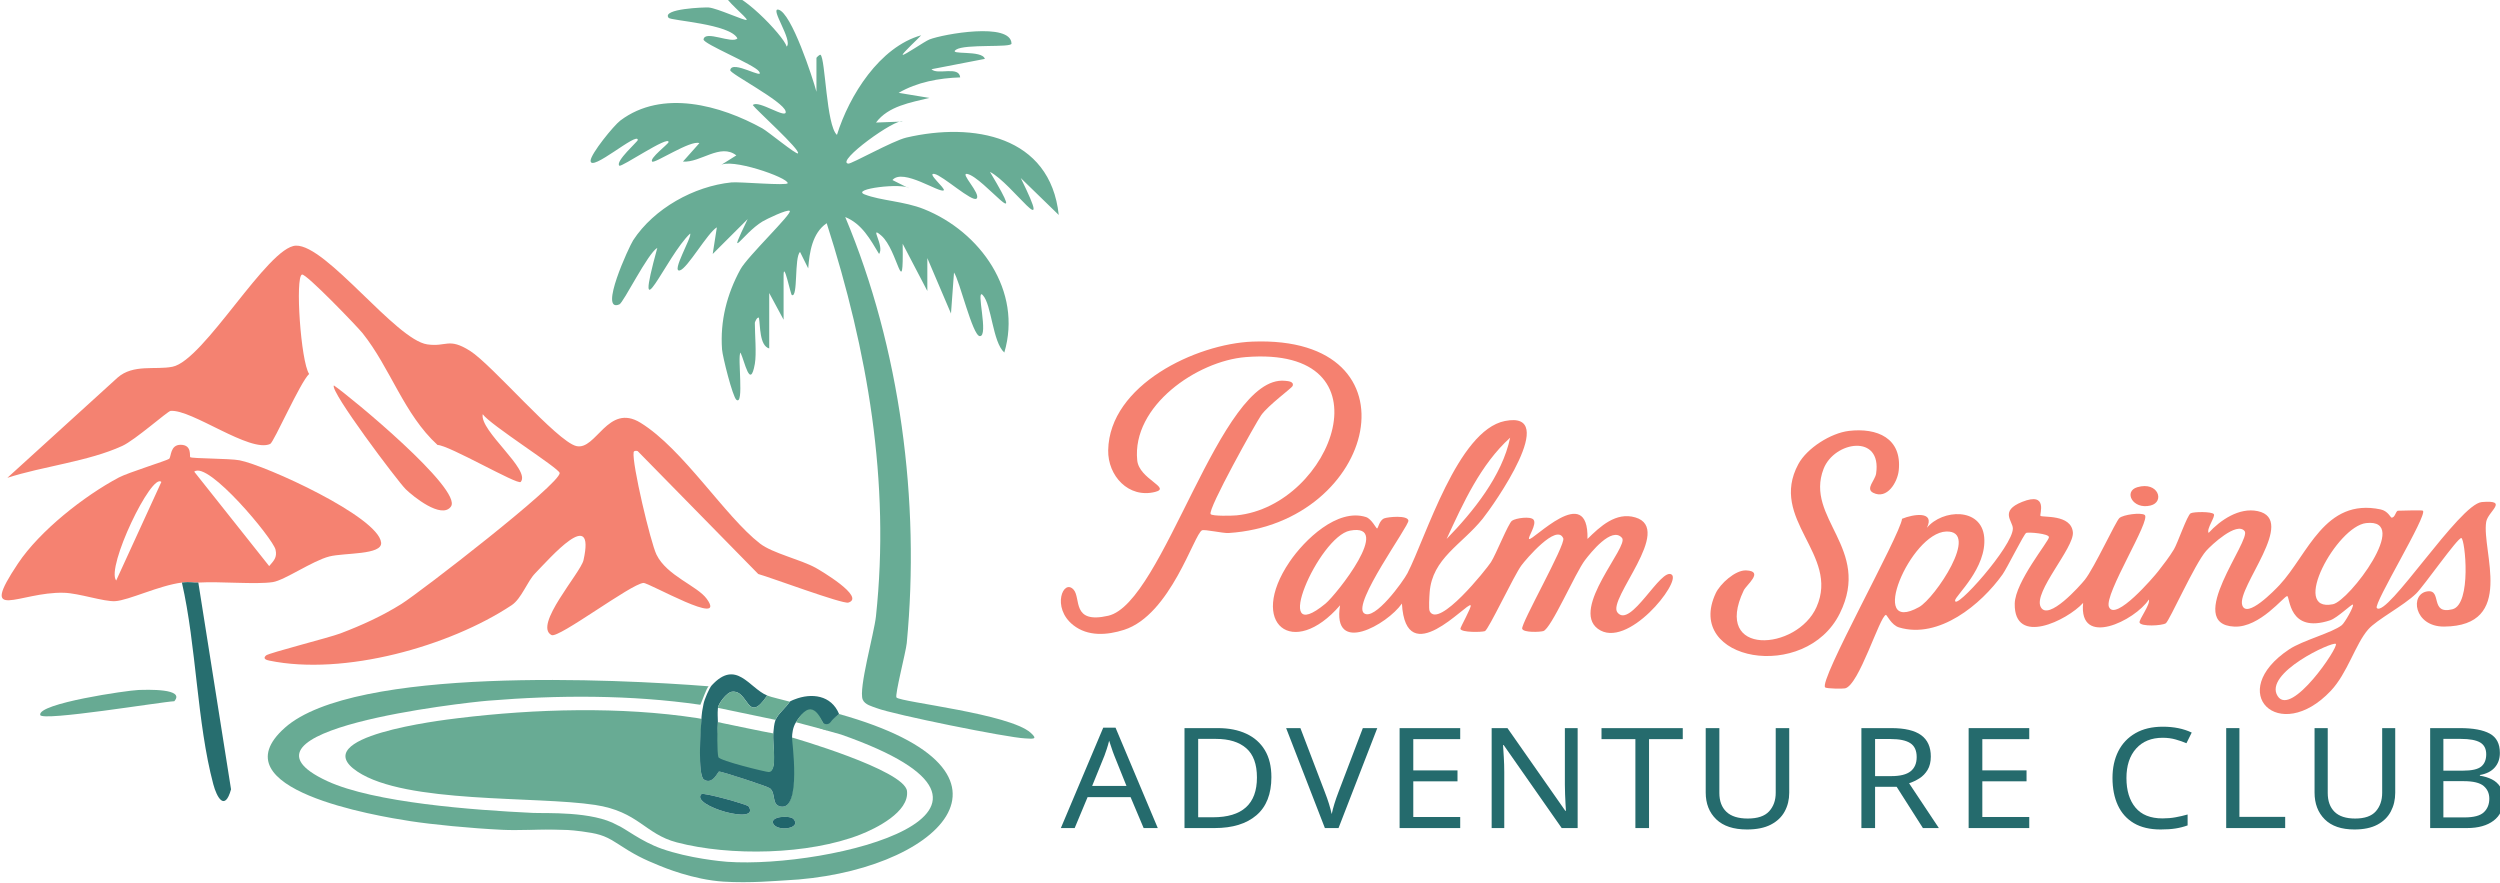
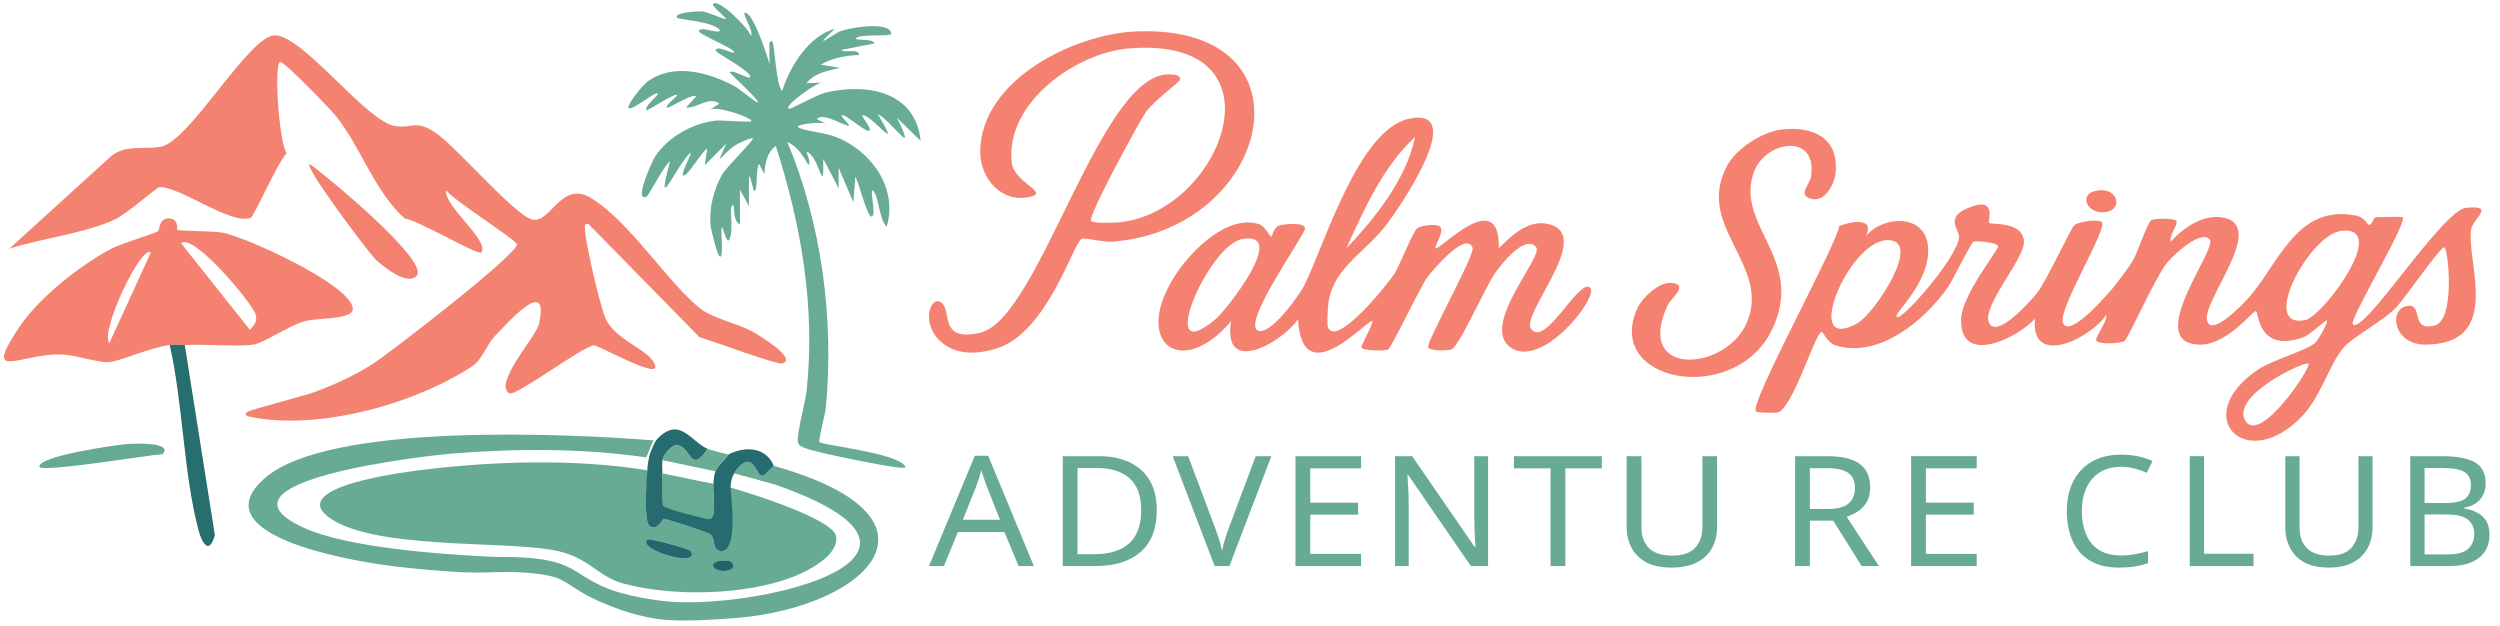
- <svg xmlns="http://www.w3.org/2000/svg" id="Layer_1" data-name="Layer 1" viewBox="0 0 1217.415 429.603">
+ <svg xmlns="http://www.w3.org/2000/svg" id="Layer_1" data-name="Layer 1" viewBox="0 0 1751.736 438.25">
  <defs>
    <style>
      .cls-1 {
        fill: #266b6f;
      }

      .cls-2 {
        fill: #68aa94;
      }

      .cls-3 {
+         font-family: ArnoPro-Caption, 'Arno Pro';
+         font-size: 107.825px;
+       }
+ 
+       .cls-3, .cls-4 {
+         fill: #68ab94;
+       }
+ 
+       .cls-5 {
        fill: #20656b;
      }

-       .cls-4 {
+       .cls-6 {
        fill: #f58271;
      }

-       .cls-5 {
+       .cls-7 {
        fill: #22676d;
      }

-       .cls-6 {
+       .cls-8 {
        fill: #f48170;
      }

-       .cls-7 {
+       .cls-9 {
        fill: #276e6f;
      }

-       .cls-8 {
+       .cls-10 {
        fill: #f58170;
      }

-       .cls-9 {
+       .cls-11 {
        fill: #69ac94;
      }

-       .cls-10 {
+       .cls-12 {
        fill: #6bad94;
      }

-       .cls-11 {
+       .cls-13 {
        fill: #f57e6c;
-       }
- 
-       .cls-12 {
-         fill: #256b6d;
-         font-family: ArnoPro-Caption, 'Arno Pro';
-         font-size: 68.179px;
-       }
- 
-       .cls-13 {
-         fill: #68ab94;
      }

      .cls-14 {
        fill: #68ac95;
      }

      .cls-15 {
        letter-spacing: .061em;
      }

      .cls-16 {
        letter-spacing: .06em;
      }

      .cls-17 {
        letter-spacing: .023em;
      }

      .cls-18 {
        letter-spacing: .05em;
      }

      .cls-19 {
        letter-spacing: .05em;
      }

      .cls-20 {
        letter-spacing: .05em;
      }

      .cls-21 {
        letter-spacing: .04em;
      }

      .cls-22 {
        fill: #f48271;
      }

      .cls-23 {
        letter-spacing: .035em;
      }

      .cls-24 {
        fill: #6aad94;
      }

      .cls-25 {
        fill: #67aa93;
      }
    </style>
  </defs>
-   <path class="cls-14" d="M367.581,177.191c-2.272,12.823-4.942-1.322-6.988-5.494-1.597,1.891,1.908,26.076-1.994,22.988-1.837-1.454-6.741-21.051-6.988-24.525-.988-13.871,2.353-26.921,8.95-38.989,3.46-6.328,25.432-27.255,24.019-28.468-1.113-.956-11.468,4.05-13.312,5.175-9.813,5.985-17.845,20.957-7.181-1.18l-17.023,16.983,2.023-12.984c-4.535,2.657-14.344,20.064-18.023,20.984-4.414,1.103,6.017-16.264,5.029-17.965-11.5,10.724-28.241,51.597-16.006,6.981-4.665,2.657-16.455,26.677-18.474,27.529-10.239,4.323,4.736-28.196,6.742-31.262,10.095-15.43,29.596-26.286,47.859-28.141,3.771-.383,27.271,1.738,27.361.373.181-2.747-28.27-12.647-32.993-8.517l7.99-5.004c-7.783-6.126-17.537,3.687-25.991,3.003l7.994-8.975c-4.25-1.668-21.816,10.106-22.987,8.981-1.556-1.495,7.957-8.59,7.988-9.5.114-3.431-23.027,12.452-23.988,11.5-2.103-2.084,8.968-11.73,8.988-12.5.113-4.43-23.155,16.115-22.976,10.03.097-3.302,11.246-17.078,14.488-19.518,20.446-15.389,48.841-7.415,69.161,3.826,2.647,1.465,16.568,12.912,17.32,12.167,1.521-1.506-20.449-21.265-21.982-23.505,2.575-2.855,16.972,7.39,15.984,3.023-1.11-4.902-27.177-18.351-26.965-20.017.685-5.385,17.343,5.211,13.964.523-2.389-3.315-27.272-13.411-26.964-15.523.684-4.687,13.98,2.356,16.487-.506-3.584-7.076-32.413-8.617-33.506-10.002-3.515-4.453,17.69-5.194,19.536-5.031,4.3.38,17.749,6.69,18.458,6.027.795-.743-11.618-10.547-9.993-11.981,4.793-4.23,27.994,19.527,29.5,24.988,3.098-2.972-8.356-18.952-4.023-17.983,6.344,1.418,16.746,33.347,18.517,39.989v-16.5c0-.185,1.606-1.778,1.987-1.498,2.368,1.739,2.79,34.445,8,38.997,5.988-19.258,20.804-42.837,41.007-48.504-.802,1.045-9.486,9.001-8.993,9.494.531.531,10.657-6.537,13.023-7.464,6.658-2.611,39.667-8.542,39.965,1.994.061,2.159-22.622.064-26.998,2.973-4.25,2.826,12.828-.041,14.006,4.494l-25.988,5.031c2.93,3.017,13.438-1.83,13.985,3.978-10.36.352-20.945,2.287-29.97,7.531l14.975,2.461c-9.16,2.286-19.961,3.933-25.998,12.001l12.994-.494c-3.141-1.917-32.884,19.549-26.502,20.498,1.534.228,21.678-11.148,28.309-12.691,32.456-7.553,70.054-.997,74.192,37.693l-18.5-17.988c16.657,33.922-4.063,2.559-15-3,19.828,33.188-2.965,2.74-11.015,1.009-3.994-.859,6.777,9.693,4.515,11.979-2.007,2.028-16.513-11.215-20.517-11.977-4.133-.787,5.528,7.142,4.523,7.971-1.913,1.578-19.941-11.008-24.991-5.003l7.99,4.003c-2.877-2.719-28.577.256-21.514,3.008,7.873,3.068,19.192,3.275,28.871,7.148,27.458,10.987,48.029,39.889,39.125,69.845-5.761-5.192-6.106-23.299-10.498-27.985-3.597-3.838,3.117,20.308-1.466,19.985-3.513-.247-9.792-27.052-12.533-30.98l-1.467,19.98-11.517-26.989v16l-12.016-22.99c.431,29.28-2.213,3.085-10.462-4.031-6.119-5.278,1.774,5.038-1.016,9.015-4.289-7.098-8.339-14.697-16.493-17.994,26.798,63.821,36.564,138.548,29.963,207.475-.41,4.285-5.97,25.606-4.977,26.519,2.493,2.292,54.955,7.854,65.342,17.166,3.856,3.457.787,2.874-2.72,2.722-8.765-.378-64.137-11.608-72.272-14.731-2.242-.861-5.756-1.615-6.82-4.174-2.135-5.137,5.554-32.173,6.446-40.503,7.024-65.59-4.077-129.361-23.987-191.474-7.04,4.807-8.392,14.167-9,21.993l-3.972-7.985c-2.888,2.537-.903,22.494-4.001,20.988-.615-.299-4.015-17.177-4.015-9.497v21.5l-7-13v27c-4.83-1.381-4.296-11.173-5.012-14.994-1.017-.416-1.988,2.291-1.988,2.494,0,5.56.869,15.094,0,20Z" />
-   <path class="cls-22" d="M310.558,219.702c-.386-.221-1.849-.352-1.992.501-.901,5.389,8.272,44.055,11.121,49.881,5.064,10.357,19.865,15.171,24.473,21.526,10.311,14.219-28.308-7.952-30.835-7.737-6.167.523-41.281,27.128-44.734,25.386-9.056-4.567,14.188-30.326,15.561-36.496,5.929-26.648-16.274-1.023-23.561,6.44-3.872,3.966-6.62,12.313-11.47,15.53-30.198,20.03-81.626,34.487-118.037,26.952-1.256-.26-3.376-.89-1.523-2.511,1.423-1.245,30.697-8.626,36.258-10.743,10.304-3.922,20.319-8.465,29.672-14.328,9.133-5.725,77.741-58.749,77.035-63.795-.327-2.334-33.99-23.513-37.455-28.61-1.615,8.108,23.563,27.08,18.5,32.987-1.442,1.682-35.13-18.023-40.497-17.99-16.407-15.004-22.952-37.466-36.533-54.467-2.504-3.134-27.505-29.116-29.47-28.53-3.416,1.019-.599,42.493,3.472,48.407-4.246,3.814-17.192,33.262-18.962,34.079-9.784,4.517-38.275-17.004-48.518-16.087-1.447.129-17.154,14.135-23.523,17.055-16.559,7.592-38.414,9.833-55.955,15.532l53.68-48.807c7.636-6.691,18.361-3.625,26.715-5.285,15.377-3.055,46.421-58.545,60.129-58.97,14.847-.461,48.637,45.872,63.951,48.079,9.46,1.364,10.28-3.488,20.844,3.164,10.692,6.733,42.304,44.096,51.732,46.347,9.68,2.31,15.324-21.151,31.267-11.347,20.806,12.795,41.087,45.594,58.181,58.82,6.132,4.744,19.621,7.7,27.161,11.839,1.767.97,24.461,14.25,15.876,16.919-2.731.849-38.109-12.341-43.878-13.917l-58.687-59.824Z" />
-   <path class="cls-8" d="M1179.876,248.7c2.4,2.064-24.26,45.488-22.449,47.383,4.862,5.087,40.242-50.668,51.105-51.595,13.479-1.15,2.974,4.534,2.157,9.67-2.265,14.23,14.559,50.727-20.514,50.964-14.692.099-16.841-16.034-8.03-17.159,7.193-.919.954,11.471,12.06,8.744,9.535-2.341,6.203-34.322,4.383-34.698-1.707-.353-18.283,23.426-22.01,27.046-6.18,6.003-19.168,12.68-23.321,17.42-6.256,7.14-10.119,21.362-18.262,29.963-25.102,26.514-51.659.693-20.234-20.234,6.588-4.387,21.047-8.086,25.633-11.783,1.419-1.144,6.056-9.247,5.381-9.99-.452-.498-7.552,6.474-11.066,7.632-20.426,6.728-19.514-11.725-20.93-11.784-1.51-.063-13.267,15.409-25.705,14.862-24.891-1.095,8.422-42.233,4.983-46.515-3.837-4.778-16.205,6.777-18.746,9.645-5.49,6.196-17.932,34.158-19.632,35.244-1.904,1.218-12.079,1.724-12.782-.341-.454-1.335,5.392-8.837,4.533-11.233-6.731,10.301-34.302,23.758-32.019,1.665-7.793,8.531-33.658,21.241-33.303.381.182-10.699,16.755-30.54,16.664-32.417-.084-1.756-9.955-2.491-11.051-2.085s-9.305,17.094-11.544,20.237c-10.457,14.676-30.994,31.633-50.431,25.805-3.695-1.108-5.929-6.196-6.36-6.103-3.063.661-13.099,34.378-19.921,35.787-1.295.268-8.756.143-9.623-.432-3.759-2.497,36.619-74.336,37.393-82.152,5.468-2.265,16.189-3.946,12.096,4.383,7.624-9.131,26.564-9.972,27.904,4.54,1.386,15.014-14.02,28.551-14.175,30.807-.385,5.591,28.342-26.561,28.132-35.084-.089-3.591-6.556-8.459,4.542-12.887,12.8-5.108,8.366,6.226,8.895,6.802.85.925,14.937-.947,15.791,7.991.726,7.598-19.344,29.069-15.676,36.374,3.612,7.194,19.214-10.363,21.481-13.199,4.659-5.83,15.096-28.583,16.869-30.105,1.919-1.648,10.377-2.795,12.285-1.502,3.366,2.28-19.935,38.787-17.399,44.791,3.091,7.317,21.781-14.508,23.988-17.35,2.696-3.471,5.363-6.869,7.65-10.642,1.813-2.99,6.47-16.716,8.176-17.599,1.495-.775,10.187-.899,11.248.409.943,1.163-3.697,7.196-2.522,9.149,5.684-6.247,14.915-12.528,23.921-10.601,19.33,4.137-10.196,37.059-7.56,45.741,2.115,6.965,15.915-7.333,18.171-9.755,13.838-14.851,21.915-42.6,49.247-36.819,3.448.729,4.88,3.913,5.204,3.962,1.907.291,2.039-3.333,3.315-3.333,1.664,0,11.599-.393,12.056,0ZM1152.238,254.723c-14.272,1.589-37.257,43.735-16.194,39.52,7.931-1.587,38.387-41.991,16.194-39.52ZM947.716,258.834c-17.449.65-38.627,50.931-13.182,36.782,7.688-4.275,29.976-37.407,13.182-36.782ZM1137.471,313.564c-1.524-1.38-35.419,14.245-28.333,25.406,6.643,10.463,29.883-24.002,28.333-25.406Z" />
-   <path class="cls-13" d="M339.581,349.691c1.909.276,2.454.445,2.064.536.008.268.017-.127-.041,1.05-.188,3.86-1.953,26.157,1.115,28.271,4.169,2.871,6.891-3.787,7.345-3.843,1.298-.158,23.87,7.286,24.862,8.139,3.052,2.625.637,7.942,5.188,8.884,10.325,2.139,4.555-32.543,5.385-33.651,0,0,54.975,15.858,56.173,26.106s-15.245,18.306-22.833,21.267c-25.12,9.804-63.335,10.59-89.28,3.76-15.591-4.104-18.579-15.003-39.761-18.239-28.842-4.406-92.166-.469-115.76-16.24-25.496-17.042,40.571-24.978,49.071-26.012,37.593-4.57,79.135-5.75,116.47-.03ZM364.568,392.713c-.635-1.004-22.032-6.933-22.982-6.015-5.758,5.562,28.993,15.514,22.982,6.015ZM386.423,398.845c-1.674-1.927-11.792-1.386-9.837,2.342,2.03,3.87,13.947,2.389,9.837-2.342Z" />
-   <path class="cls-8" d="M744.609,262.451c1.395,1.477,29.1-28.259,28.442,0,6.134-6.055,13.852-13.279,23.286-10.492,18.973,5.606-13.689,39.803-8.727,46.251,6.398,8.315,21.291-22.291,26.467-18.378,4.716,3.566-21.758,36.867-35.978,26.368-13.339-9.848,15.195-40.149,11.782-44.226-4.951-5.915-15.398,7.347-18.016,10.76-4.775,6.223-16.489,33.501-20.343,34.59-1.651.467-9.546.83-10.267-1.113-.845-2.277,21.267-41.037,20.005-44.057-3.155-7.547-18.279,10.366-20.347,13.13-3.647,4.872-16.095,31.46-17.816,32.057-1.537.533-11.368.729-11.936-1.097-.186-.598,5.649-10.755,4.985-11.484-1.588-1.745-31.53,32.783-33.462-.85-7.111,10.218-34.158,25.548-30.115.851-22.811,26.409-45.141,9.116-24.588-21.175,7.232-10.659,23.236-26.215,37.185-21.804,2.728.863,4.926,5.504,5.402,5.563.54.066,1.046-3.953,3.51-4.926,1.712-.676,11.373-1.682,11.771,1.097.359,2.507-27.594,40.607-21.608,45.114,5.142,3.871,19.133-15.604,21.116-19.443,9.011-17.447,24.468-69.592,47.478-74.172,27.108-5.395-5.409,40.86-10.854,47.627-10.139,12.6-24.558,19.233-25.79,35.855-.135,1.816-.534,8.008.01,9.115,4.318,8.786,27.607-20.394,29.84-23.838,2.42-3.733,8.471-18.951,10.247-20.194,1.896-1.328,9.071-2.278,10.474-.533,1.811,2.251-2.884,8.631-2.153,9.405ZM704.455,262.451c12.937-13.301,27.06-30.777,30.931-49.313-14.4,13.06-22.838,31.766-30.931,49.313ZM657.378,258.408c-15.196,2.898-39.234,58.091-11.893,35.519,5.342-4.41,33.192-39.581,11.893-35.519Z" />
-   <path class="cls-4" d="M88.581,283.691c-11.065,1.396-25.961,8.667-32.511,9.055-5.458.324-17.646-3.89-24.949-4.086-21.854-.585-41.939,15.069-22.35-14.279,10.62-15.91,32.231-32.911,49.127-41.873,4.448-2.359,23.425-8.244,24.437-9.065,1.144-.928.396-6.929,5.74-6.846,5.58.086,4.113,5.687,4.564,6.028.958.725,19.144.591,23.987,1.519,12.689,2.432,67.766,27.533,68.97,40.106.583,6.091-17.867,4.86-25.223,6.732-8.173,2.08-21.774,11.6-27.541,12.484-8.16,1.252-25.645-.417-36.251.223-2.416.146-3.683-.545-8,0ZM94.587,229.698l36.496,45.97c2.227-2.633,3.973-4.147,3.096-8.004-1.221-5.376-32.919-43.521-39.592-37.966ZM78.574,234.698c-4.667-4.844-27.089,41.775-21.987,47.987l21.987-47.987Z" />
-   <path class="cls-8" d="M522.819,287.159c3.683,4.154-1.118,16.795,16.854,12.693,26.989-6.16,54.396-117.562,86.059-114.416,1.308.13,4.604.256,3.713,2.549-.379.974-11.865,9.355-15.308,14.219-2.368,3.344-26.199,45.973-24.595,48.148.801,1.086,10.633.809,12.654.608,46.659-4.637,76.424-82.836,4.416-77.067-23.683,1.898-55.475,23.817-52.822,50.27.923,9.206,16.802,13.345,8.728,15.387-12.94,3.273-23.107-7.857-22.868-20.319.609-31.813,42.843-51.807,70.233-52.877,83.104-3.244,60.625,88.552-11.612,93.213-2.719.175-11.661-1.895-12.937-1.313-3.836,1.749-15.278,41.209-37.97,48.458-8.222,2.626-17.607,3.344-24.747-2.313-10.763-8.528-4.787-22.867.202-17.241Z" />
-   <path class="cls-8" d="M900.31,209.841c13.754-1.634,26.005,3.459,24.301,19.32-.603,5.614-5.609,14.262-12.454,10.8-3.84-1.942.952-6.034,1.444-9.339,2.91-19.533-20.352-15.794-25.579-2.305-9.314,24.037,23.501,38.727,7.945,70.305-16.738,33.977-75.969,23.331-60.463-9.744,2.152-4.589,9.515-11.304,14.741-11.113,9.049.33.199,6.999-1.119,9.77-15.41,32.389,25.984,29.496,35.477,8.039,11.348-25.649-23.433-42.587-8.871-69.567,4.217-7.813,15.854-15.129,24.577-16.165Z" />
-   <path class="cls-13" d="M345.057,334.2c-1.194,1.287-3.096,7.095-4,9-33.859-4.904-69.351-4.774-103.477-1.977-11.474.94-132.008,14.252-78.2,39.154,22.631,10.473,70.816,14.098,100.118,15.481,6.18.292,29.053-.938,41.044,5.923-2.753,2.873-26.419,2.123-33.032,2.125-6.394.002-15.121.556-22.87.185-15.792-.755-34.447-2.622-44.76-4.213-16.231-2.504-94.924-15.497-61.146-45.502,33.797-30.023,161.839-23.695,206.324-20.176Z" />
-   <path class="cls-2" d="M408.581,347.691c100.405,28.126,47.428,77.613-26.465,81.035-3.635.168-16.872,1.429-29.873.593-14.794-.951-29.273-7.025-30.961-7.714-8.031-3.276-12.046-5.178-21.216-11.184-5.879-3.851-9.491-4.553-16.745-5.556-10.198-1.41-21.964-1.033-24.923-1.033-3.53,0,1.352-.53,10.927-1.603,13.014-1.459,31.08-.503,31.216-.449,3.691,1.465,11.583,7.955,21.593,11.496,13.39,4.737,29.642,6.228,31.972,6.389,49.934,3.453,162.555-24.373,55.481-61.972-.004-.002-.009-.003-.014-.004-21.153-5.774-8.834-3.212-.993-9.998Z" />
-   <path class="cls-1" d="M373.607,338.717c-9.904,14.682-8.908-3.042-17.274-1.835-2.472.357-6.56,5.794-6.726,7.835-.288,3.532-.026,3.859-.026,6.621,0,.006.005,1.414,0,1.49-.26,3.732.834,14.843,1.031,15.885.229,1.212,22.477,6.811,23.711,6.803,4.527-.031,1.604-13.398,2.285-18.798.263-2.087.282-3.973,1-6,1.061-2.995,5.268-6.265,6.974-9.026.248-.206.645-.394.888-.498.426-.182.288-.134.688-.316.202-.092.631-.236.838-.317,8.134-3.213,17.8-2.156,21.613,7.156l-1.452,1.187c-.867.709-1.903,1.602-2.622,2.661-1,1.472-3.186,1.453-4.098-.074-2.725-4.565-7.183-8.941-12.829.227-1.543,2.505-1.873,5.381-1.909,7.595-.188.735,4.838,35.488-5.557,33.443-4.56-.897-2.136-6.259-5.188-8.884-.992-.853-23.563-8.297-24.862-8.139-.455.055-3.176,6.714-7.345,3.843-3.069-2.114-1.564-24.46-1.245-28.312.125-1.51.1-1.716.137-2.386.225-1.989.137-1.223.225-1.989.082-.711-.041.046.743-4.17.386-2.073,2.806-7.713,4-9,11.974-12.903,18.083,1.206,27,5Z" />
-   <path class="cls-7" d="M96.581,283.691l15.928,100.688c-3.063,10.993-6.955,3.85-8.641-2.479-7.993-30.006-8.228-67.409-15.286-98.209,4.317-.545,5.584.146,8,0Z" />
-   <path class="cls-6" d="M219.586,246.681c-4.552,6.359-18.576-5.074-22.031-8.464-3.81-3.738-37.199-48.043-34.962-50.525,8.162,5.596,62.864,50.787,56.993,58.989Z" />
-   <path class="cls-25" d="M67.386,336.004c4.128-.137,23.01-.841,17.485,5.478-5.758.2-64.499,9.954-65.284,6.691-1.354-5.631,42.495-11.994,47.799-12.17Z" />
-   <path class="cls-24" d="M349.581,344.691c.291-2.027,4.255-7.478,6.726-7.835,8.366-1.207,7.369,16.516,17.274,1.835,1.834.78,8.172,2.193,11,3-1.705,2.761-5.753,5.868-6.915,8.868l-28.085-5.868Z" />
-   <path class="cls-11" d="M1040.795,237.254c10.221-3.014,13.533,7.195,6.432,8.919-8.706,2.113-13.273-6.902-6.432-8.919Z" />
-   <path class="cls-10" d="M402.581,355.691l-15-4c7.583-12.314,11.404-4.021,15,4Z" />
-   <path class="cls-5" d="M364.568,392.713c6.011,9.498-28.739-.453-22.982-6.015.949-.917,22.347,5.012,22.982,6.015Z" />
-   <path class="cls-3" d="M386.423,398.845c4.11,4.731-7.808,6.212-9.837,2.342-1.955-3.728,8.163-4.269,9.837-2.342Z" />
-   <path class="cls-9" d="M376.61,357.16c-.447,5.41,2.242,18.767-2.285,18.798-1.233.008-23.939-5.482-24.501-7.271-.655-2.086-.603-13.958-.243-16.876.042-.344,1.937.261,2.278.327,3.416.663,19.827,4.197,24.751,5.022Z" />
-   <text class="cls-12" transform="translate(516.6 403.239) scale(1.085 1)">
+   <path class="cls-14" d="M512.187,163.846c-2.041,11.517-4.439-1.188-6.276-4.935-1.434,1.699,1.714,23.421-1.791,20.647-1.65-1.306-6.055-18.908-6.277-22.028-.887-12.458,2.113-24.18,8.039-35.019,3.108-5.684,22.843-24.48,21.573-25.57-1-.858-10.301,3.638-11.957,4.648-8.814,5.375-16.028,18.824-6.449-1.06l-15.29,15.254,1.817-11.662c-4.073,2.386-12.884,18.021-16.188,18.847-3.965.991,5.404-14.608,4.517-16.136-10.329,9.632-25.365,46.343-14.376,6.271-4.19,2.387-14.78,23.961-16.593,24.726-9.197,3.883,4.254-25.325,6.055-28.079,9.067-13.859,26.582-23.61,42.986-25.276,3.387-.344,24.494,1.561,24.575.335.163-2.468-25.392-11.359-29.634-7.65l7.176-4.495c-6.99-5.502-15.752,3.312-23.344,2.697l7.18-8.061c-3.817-1.498-19.595,9.077-20.647,8.067-1.398-1.342,7.147-7.715,7.174-8.532.102-3.082-20.682,11.184-21.545,10.329-1.889-1.871,8.055-10.536,8.072-11.227.102-3.979-20.798,14.474-20.637,9.009.087-2.965,10.101-15.339,13.013-17.531,18.364-13.822,43.868-6.66,62.12,3.437,2.378,1.315,14.881,11.597,15.557,10.928,1.366-1.352-18.367-19.1-19.744-21.112,2.313-2.565,15.244,6.637,14.356,2.715-.997-4.403-24.41-16.483-24.219-17.979.615-4.836,15.577,4.681,12.542.469-2.145-2.977-24.495-12.046-24.218-13.942.615-4.21,12.557,2.116,14.809-.454-3.219-6.355-29.113-7.74-30.095-8.984-3.157-3.999,15.889-4.665,17.547-4.518,3.862.341,15.942,6.009,16.579,5.413.714-.667-10.435-9.473-8.976-10.761,4.305-3.8,25.144,17.538,26.496,22.443,2.782-2.669-7.505-17.022-3.613-16.152,5.698,1.274,15.041,29.951,16.632,35.917v-14.82c0-.167,1.443-1.597,1.784-1.346,2.126,1.562,2.506,30.937,7.185,35.026,5.379-17.297,18.686-38.475,36.832-43.566-.72.939-8.52,8.085-8.078,8.527.477.477,9.572-5.871,11.697-6.704,5.98-2.345,35.628-7.672,35.896,1.791.055,1.939-20.319.057-24.249,2.671-3.817,2.538,11.522-.037,12.58,4.036l-23.342,4.518c2.632,2.71,12.07-1.644,12.561,3.573-9.305.316-18.812,2.055-26.918,6.765l13.45,2.211c-8.227,2.053-17.929,3.533-23.351,10.779l11.671-.443c-2.821-1.722-29.536,17.559-23.803,18.411,1.378.205,19.471-10.013,25.427-11.399,29.152-6.784,62.921-.896,66.638,33.855l-16.616-16.156c14.961,30.468-3.649,2.298-13.473-2.695,17.809,29.809-2.663,2.461-9.893.906-3.587-.771,6.087,8.706,4.055,10.759-1.803,1.822-14.831-10.073-18.428-10.757-3.712-.707,4.965,6.415,4.062,7.159-1.718,1.417-17.91-9.887-22.446-4.494l7.177,3.596c-2.584-2.442-25.668.23-19.324,2.702,7.072,2.756,17.238,2.941,25.932,6.42,24.662,9.868,43.139,35.828,35.142,62.733-5.175-4.664-5.484-20.927-9.429-25.135-3.231-3.447,2.8,18.241-1.317,17.951-3.155-.222-8.795-24.297-11.257-27.825l-1.318,17.946-10.344-24.241v14.371l-10.793-20.649c.387,26.299-1.987,2.771-9.397-3.621-5.496-4.741,1.594,4.525-.912,8.097-3.852-6.375-7.49-13.201-14.814-16.162,24.07,57.323,32.841,124.441,26.912,186.35-.369,3.848-5.362,22.999-4.47,23.819,2.239,2.059,49.36,7.055,58.689,15.418,3.463,3.105.706,2.581-2.443,2.445-7.873-.34-57.606-10.426-64.913-13.231-2.014-.773-5.17-1.451-6.125-3.749-1.918-4.614,4.988-28.897,5.79-36.379,6.309-58.912-3.662-116.19-21.545-171.978-6.324,4.318-7.538,12.724-8.084,19.754l-3.568-7.172c-2.594,2.279-.811,20.204-3.593,18.851-.552-.269-3.606-15.428-3.606-8.53v19.311l-6.287-11.676v24.251c-4.339-1.24-3.858-10.035-4.502-13.467-.914-.374-1.785,2.058-1.785,2.24,0,4.993.781,13.558,0,17.964Z" />
+   <path class="cls-22" d="M412.519,157.141c-.51-.292-2.446-.466-2.635.663-1.192,7.129,10.942,58.273,14.71,65.979,6.698,13.699,26.276,20.067,32.371,28.473,13.638,18.807-37.443-10.518-40.786-10.234-8.157.692-54.603,35.882-59.17,33.579-11.978-6.041,18.767-40.113,20.583-48.274,7.843-35.248-21.526-1.353-31.164,8.519-5.122,5.246-8.756,16.287-15.171,20.542-39.944,26.494-107.969,45.616-156.13,35.65-1.661-.344-4.465-1.178-2.014-3.321,1.882-1.647,40.603-11.41,47.959-14.21,13.63-5.187,26.876-11.197,39.248-18.952,12.08-7.572,102.829-77.708,101.895-84.383-.432-3.087-44.959-31.102-49.543-37.842-2.136,10.725,31.167,35.82,24.47,43.633-1.907,2.225-46.468-23.839-53.567-23.796-21.702-19.845-30.359-49.557-48.323-72.045-3.312-4.146-36.381-38.513-38.981-37.737-4.519,1.348-.792,56.207,4.592,64.028-5.616,5.045-22.74,43.996-25.082,45.077-12.942,5.974-50.627-22.491-64.175-21.279-1.914.171-22.69,18.696-31.114,22.559-21.902,10.042-50.811,13.007-74.012,20.545l71.004-64.558c10.101-8.851,24.286-4.795,35.337-6.991,20.34-4.041,61.402-77.438,79.533-78,19.639-.609,64.332,60.675,84.589,63.596,12.512,1.804,13.598-4.614,27.57,4.185,14.142,8.906,55.956,58.327,68.427,61.304,12.804,3.056,20.269-27.977,41.357-15.008,27.52,16.924,54.347,60.309,76.957,77.802,8.111,6.275,25.953,10.185,35.927,15.659,2.337,1.283,32.355,18.849,21,22.379-3.612,1.123-50.407-16.323-58.038-18.409l-77.627-79.131Z" />
+   <path class="cls-10" d="M1683.544,152.23c3.736,3.265-37.769,71.938-34.949,74.935,7.569,8.044,62.649-80.131,79.562-81.597,20.985-1.819,4.63,7.17,3.358,15.293-3.526,22.505,22.667,80.224-31.936,80.599-22.873.157-26.219-25.357-12.501-27.137,11.199-1.453,1.486,18.141,18.776,13.828,14.844-3.703,9.657-54.279,6.824-54.874-2.658-.558-28.464,37.048-34.266,42.773-9.622,9.494-29.84,20.053-36.307,27.55-9.739,11.292-15.753,33.783-28.43,47.386-39.079,41.932-80.423,1.097-31.501-32,10.256-6.938,32.767-12.788,39.905-18.635,2.209-1.809,9.428-14.623,8.378-15.799-.703-.787-11.758,10.239-17.227,12.069-31.799,10.64-30.381-18.542-32.585-18.637-2.351-.1-20.654,24.37-40.018,23.504-38.75-1.732,13.111-66.791,7.758-73.562-5.974-7.557-25.228,10.718-29.185,15.254-8.547,9.798-27.917,54.02-30.563,55.738-2.965,1.926-18.805,2.727-19.899-.54-.707-2.112,8.395-13.975,7.058-17.765-10.48,16.29-53.403,37.573-49.848,2.634-12.132,13.491-52.4,33.593-51.848.602.283-16.92,26.084-48.298,25.944-51.268-.131-2.777-15.498-3.94-17.204-3.298s-14.486,27.035-17.972,32.005c-16.279,23.21-48.251,50.027-78.513,40.81-5.753-1.752-9.231-9.798-9.902-9.651-4.769,1.045-20.392,54.368-31.013,56.597-2.016.423-13.632.227-14.982-.684-5.853-3.949,57.009-117.561,58.215-129.922,8.513-3.582,25.203-6.241,18.832,6.932,11.87-14.44,41.356-15.771,43.442,7.18,2.158,23.745-21.827,45.153-22.068,48.721-.599,8.841,44.124-42.006,43.797-55.485-.138-5.679-10.206-13.377,7.071-20.381,19.928-8.079,13.024,9.846,13.849,10.758,1.323,1.462,23.255-1.497,24.584,12.638,1.13,12.016-30.116,45.972-24.405,57.525,5.623,11.377,29.914-16.389,33.443-20.875,7.253-9.22,23.502-45.203,26.262-47.61,2.987-2.606,16.155-4.419,19.126-2.376,5.241,3.605-31.035,61.34-27.087,70.836,4.812,11.572,33.909-22.944,37.346-27.439,4.197-5.49,8.349-10.863,11.91-16.83,2.822-4.729,10.073-26.435,12.729-27.833,2.327-1.225,15.86-1.421,17.511.647,1.469,1.839-5.755,11.381-3.926,14.469,8.85-9.879,23.219-19.814,37.24-16.765,30.093,6.543-15.874,58.608-11.77,72.339,3.292,11.015,24.777-11.598,28.289-15.427,21.543-23.487,34.118-67.371,76.669-58.228,5.368,1.153,7.598,6.188,8.101,6.266,2.969.46,3.174-5.271,5.16-5.271,2.591,0,18.058-.622,18.769,0ZM1640.516,161.754c-22.219,2.513-58.002,69.167-25.211,62.5,12.347-2.51,59.762-66.409,25.211-62.5ZM1322.112,168.256c-27.165,1.028-60.136,80.546-20.522,58.17,11.969-6.761,46.667-59.159,20.522-58.17ZM1617.527,254.81c-2.373-2.183-55.141,22.528-44.109,40.179,10.342,16.546,46.523-37.959,44.109-40.179Z" />
+   <path class="cls-4" d="M450.908,329.08c2.525.365,3.245.589,2.731.709.011.355.022-.167-.054,1.389-.248,5.106-2.584,34.599,1.475,37.395,5.514,3.798,9.114-5.01,9.716-5.083,1.718-.208,31.573,9.638,32.885,10.766,4.037,3.472.843,10.505,6.862,11.752,13.657,2.829,6.025-43.046,7.123-44.511,0,0,72.716,20.975,74.302,34.53s-20.165,24.213-30.202,28.131c-33.226,12.968-83.775,14.008-118.092,4.973-20.622-5.429-24.575-19.845-52.593-24.125-38.15-5.828-121.91-.62-153.118-21.481-33.724-22.542,53.663-33.039,64.907-34.406,49.725-6.045,104.673-7.606,154.058-.039ZM483.958,385.986c-.84-1.328-29.143-9.17-30.398-7.957-7.616,7.357,38.349,20.52,30.398,7.957ZM512.866,394.096c-2.214-2.549-15.598-1.833-13.012,3.098,2.685,5.118,18.448,3.16,13.012-3.098Z" />
+   <path class="cls-10" d="M1005.91,173.975c2.172,2.335,45.304-44.691,44.279,0,9.55-9.576,21.565-21.001,36.253-16.592,29.537,8.866-21.311,62.947-13.587,73.145,9.961,13.15,33.146-35.254,41.205-29.064,7.343,5.64-33.873,58.305-56.012,41.701-20.767-15.575,23.656-63.495,18.343-69.943-7.708-9.354-23.971,11.619-28.048,17.017-7.434,9.842-25.671,52.981-31.67,54.704-2.57.738-14.861,1.312-15.983-1.759-1.316-3.602,33.109-64.9,31.144-69.675-4.912-11.935-28.456,16.394-31.677,20.765-5.677,7.705-25.057,49.754-27.736,50.698-2.393.843-17.697,1.153-18.582-1.734-.29-.946,8.795-17.008,7.761-18.162-2.472-2.76-49.087,51.847-52.094-1.345-11.071,16.16-53.178,40.403-46.883,1.346-35.513,41.765-70.276,14.417-38.279-33.488,11.259-16.857,36.174-41.459,57.891-34.483,4.247,1.364,7.669,8.705,8.41,8.798.841.105,1.628-6.252,5.464-7.791,2.665-1.069,17.706-2.66,18.325,1.735.559,3.965-42.959,64.219-33.64,71.346,8.005,6.122,29.787-24.678,32.873-30.749,14.028-27.592,38.093-110.059,73.915-117.302,42.202-8.533-8.421,64.619-16.898,75.322-15.785,19.927-38.233,30.416-40.151,56.704-.21,2.873-.831,12.665.016,14.415,6.722,13.894,42.98-32.253,46.456-37.7,3.767-5.903,13.188-29.97,15.953-31.937,2.952-2.1,14.122-3.603,16.307-.843,2.819,3.56-4.491,13.65-3.353,14.874ZM943.397,173.975c20.141-21.035,42.128-48.673,48.155-77.989-22.418,20.655-35.555,50.238-48.155,77.989ZM870.107,167.582c-23.657,4.584-61.08,91.871-18.515,56.172,8.316-6.975,51.674-62.597,18.515-56.172Z" />
+   <path class="cls-6" d="M118.905,241.781c-14.635,1.847-34.339,11.464-43.002,11.977-7.22.428-23.341-5.145-33.001-5.404-28.906-.774-55.474,19.932-29.562-18.887,14.047-21.045,42.633-43.532,64.982-55.386,5.884-3.121,30.984-10.904,32.323-11.99,1.513-1.228.523-9.165,7.593-9.056,7.38.114,5.441,7.522,6.036,7.973,1.267.959,25.323.782,31.728,2.01,16.784,3.217,89.636,36.418,91.228,53.05.771,8.057-23.634,6.429-33.363,8.905-10.81,2.751-28.801,15.343-36.43,16.513-10.793,1.656-33.922-.552-47.95.295-3.195.193-4.871-.721-10.582,0ZM126.849,170.363l48.273,60.805c2.946-3.483,5.255-5.485,4.096-10.587-1.615-7.11-43.543-57.566-52.369-50.219ZM105.67,176.976c-6.173-6.407-35.832,55.256-29.083,63.474l29.083-63.474Z" />
+   <path class="cls-10" d="M660.623,213.052c5.734,6.569-1.741,26.561,26.238,20.074,42.017-9.741,84.685-185.922,133.979-180.946,2.036.206,7.168.405,5.78,4.031-.589,1.54-18.472,14.795-23.832,22.487-3.686,5.289-40.788,72.705-38.289,76.146,1.247,1.717,16.554,1.279,19.7.962,72.64-7.333,118.978-131.005,6.875-121.88-36.87,3.001-86.365,37.667-82.234,79.501,1.437,14.559,26.158,21.105,13.588,24.335-20.145,5.177-35.973-12.425-35.602-32.134.948-50.312,66.7-81.933,109.34-83.624,129.378-5.13,94.383,140.043-18.078,147.415-4.233.277-18.154-2.997-20.141-2.077-5.972,2.766-23.785,65.171-59.112,76.635-12.799,4.154-27.411,5.288-38.526-3.659-16.755-13.487-7.453-36.164.314-27.266Z" />
+   <path class="cls-10" d="M1248.309,90.774c21.412-2.584,40.485,5.47,37.833,30.554-.939,8.879-8.732,22.555-19.389,17.08-5.977-3.071,1.481-9.543,2.248-14.769,4.53-30.892-31.684-24.978-39.822-3.645-14.501,38.014,36.587,61.247,12.37,111.186-26.058,53.734-118.271,36.897-94.13-15.41,3.35-7.258,14.814-17.877,22.95-17.576,14.088.521.31,11.069-1.742,15.45-23.99,51.223,40.452,46.647,55.232,12.714,17.667-40.563-36.481-67.351-13.81-110.019,6.566-12.357,24.682-23.926,38.261-25.565Z" />
+   <path class="cls-4" d="M458.151,308.589c-1.579,1.702-4.096,9.384-5.291,11.904-44.786-6.487-91.732-6.314-136.871-2.615-15.177,1.244-174.609,18.852-103.436,51.79,29.934,13.853,93.669,18.647,132.427,20.477,8.174.386,38.428-1.241,54.289,7.834-3.641,3.8-34.945,2.809-43.692,2.811-8.457.002-20,.735-30.251.245-20.888-.998-45.563-3.468-59.205-5.573-21.469-3.312-125.557-20.498-80.88-60.187,44.704-39.713,214.068-31.342,272.909-26.687Z" />
+   <path class="cls-2" d="M542.175,326.435c132.807,37.202,62.735,102.66-35.005,107.187-4.808.223-22.317,1.89-39.514.784-19.568-1.258-38.72-9.292-40.952-10.203-10.622-4.333-15.934-6.849-28.063-14.794-7.776-5.093-12.554-6.022-22.148-7.349-13.489-1.865-29.053-1.367-32.966-1.367-4.67,0,1.788-.701,14.454-2.12,17.214-1.93,41.11-.665,41.29-.594,4.883,1.938,15.321,10.522,28.562,15.207,17.711,6.266,39.208,8.238,42.29,8.451,66.049,4.567,215.014-32.239,73.386-81.971-.006-.002-.012-.004-.018-.006-27.979-7.638-11.684-4.248-1.313-13.225Z" />
+   <path class="cls-1" d="M495.915,314.565c-13.101,19.42-11.783-4.023-22.848-2.427-3.27.472-8.677,7.664-8.897,10.363-.381,4.671-.035,5.104-.035,8.757,0,.008.007,1.87,0,1.971-.344,4.937,1.103,19.633,1.364,21.011.303,1.603,29.731,9.009,31.363,8.998,5.988-.041,2.121-17.722,3.022-24.865.348-2.761.373-5.255,1.323-7.936,1.403-3.961,6.968-8.287,9.224-11.939.328-.273.853-.521,1.174-.658.564-.241.382-.177.91-.418.267-.121.835-.312,1.108-.419,10.759-4.25,23.544-2.852,28.588,9.466l-1.92,1.569c-1.147.938-2.517,2.12-3.468,3.52-1.322,1.947-4.214,1.922-5.42-.098-3.605-6.038-9.502-11.827-16.969.3-2.04,3.313-2.478,7.118-2.525,10.046-.248.972,6.399,46.94-7.351,44.236-6.032-1.186-2.825-8.28-6.862-11.752-1.312-1.128-31.167-10.974-32.885-10.766-.601.073-4.202,8.88-9.716,5.083-4.059-2.796-2.069-32.354-1.647-37.448.165-1.997.132-2.269.182-3.156.298-2.63.181-1.618.298-2.63.109-.941-.055.061.983-5.516.51-2.742,3.712-10.203,5.291-11.904,15.839-17.068,23.919,1.596,35.713,6.614Z" />
+   <path class="cls-9" d="M129.487,241.781l21.068,133.182c-4.052,14.541-9.2,5.093-11.43-3.279-10.572-39.689-10.884-89.163-20.219-129.903,5.71-.721,7.386.193,10.582,0Z" />
+   <path class="cls-8" d="M292.188,192.827c-6.02,8.411-24.571-6.711-29.141-11.195-5.039-4.944-49.203-63.548-46.245-66.831,10.796,7.402,83.152,67.177,75.386,78.026Z" />
+   <path class="cls-25" d="M90.871,310.975c5.46-.181,30.436-1.113,23.127,7.246-7.616.264-85.314,13.167-86.352,8.851-1.791-7.448,56.209-15.865,63.225-16.097Z" />
+   <path class="cls-24" d="M464.135,322.467c.384-2.681,5.628-9.892,8.897-10.363,11.065-1.597,9.747,21.846,22.848,2.427,2.426,1.032,10.809,2.9,14.55,3.968-2.256,3.652-7.61,7.762-9.146,11.73l-37.149-7.762Z" />
+   <path class="cls-13" d="M1467.019,134.127c15.912-4.767,21.069,11.379,10.014,14.105-13.554,3.342-20.663-10.915-10.014-14.105Z" />
+   <path class="cls-12" d="M534.239,337.017l-19.841-5.291c10.03-16.288,15.085-5.318,19.841,5.291Z" />
+   <path class="cls-7" d="M483.958,385.986c7.951,12.563-38.014-.6-30.398-7.957,1.256-1.213,29.558,6.629,30.398,7.957Z" />
+   <path class="cls-5" d="M512.866,394.096c5.437,6.258-10.327,8.216-13.012,3.098-2.586-4.931,10.798-5.647,13.012-3.098Z" />
+   <path class="cls-11" d="M499.887,338.959c-.591,7.157,2.966,24.824-3.022,24.865-1.631.011-31.665-7.251-32.408-9.617-.866-2.759-.797-18.463-.322-22.323.056-.455,2.562.345,3.013.433,4.518.877,26.226,5.551,32.739,6.643Z" />
+   <text class="cls-3" transform="translate(650.938 396.629) scale(1.068 1)">
    <tspan class="cls-16" x="0" y="0">A</tspan>
-     <tspan class="cls-23" x="48.884" y="0">D</tspan>
-     <tspan class="cls-18" x="101.109" y="0">VENTU</tspan>
-     <tspan class="cls-15" x="352.689" y="0">R</tspan>
-     <tspan class="cls-19" x="400.822" y="0">E</tspan>
+     <tspan class="cls-23" x="77.309" y="0">D</tspan>
+     <tspan class="cls-18" x="159.902" y="0">VENTU</tspan>
+     <tspan class="cls-15" x="557.773" y="0">R</tspan>
+     <tspan class="cls-19" x="633.894" y="0">E</tspan>
  </text>
-   <text class="cls-12" transform="translate(1024.356 403.239) scale(1.048 1)">
+   <text class="cls-3" transform="translate(1441.425 396.629) scale(1.031 1)">
    <tspan class="cls-21" x="0" y="0">C</tspan>
-     <tspan class="cls-17" x="50.384" y="0">L</tspan>
-     <tspan class="cls-20" x="91.906" y="0">UB</tspan>
+     <tspan class="cls-17" x="79.682" y="0">L</tspan>
+     <tspan class="cls-20" x="145.348" y="0">UB</tspan>
  </text>
</svg>
